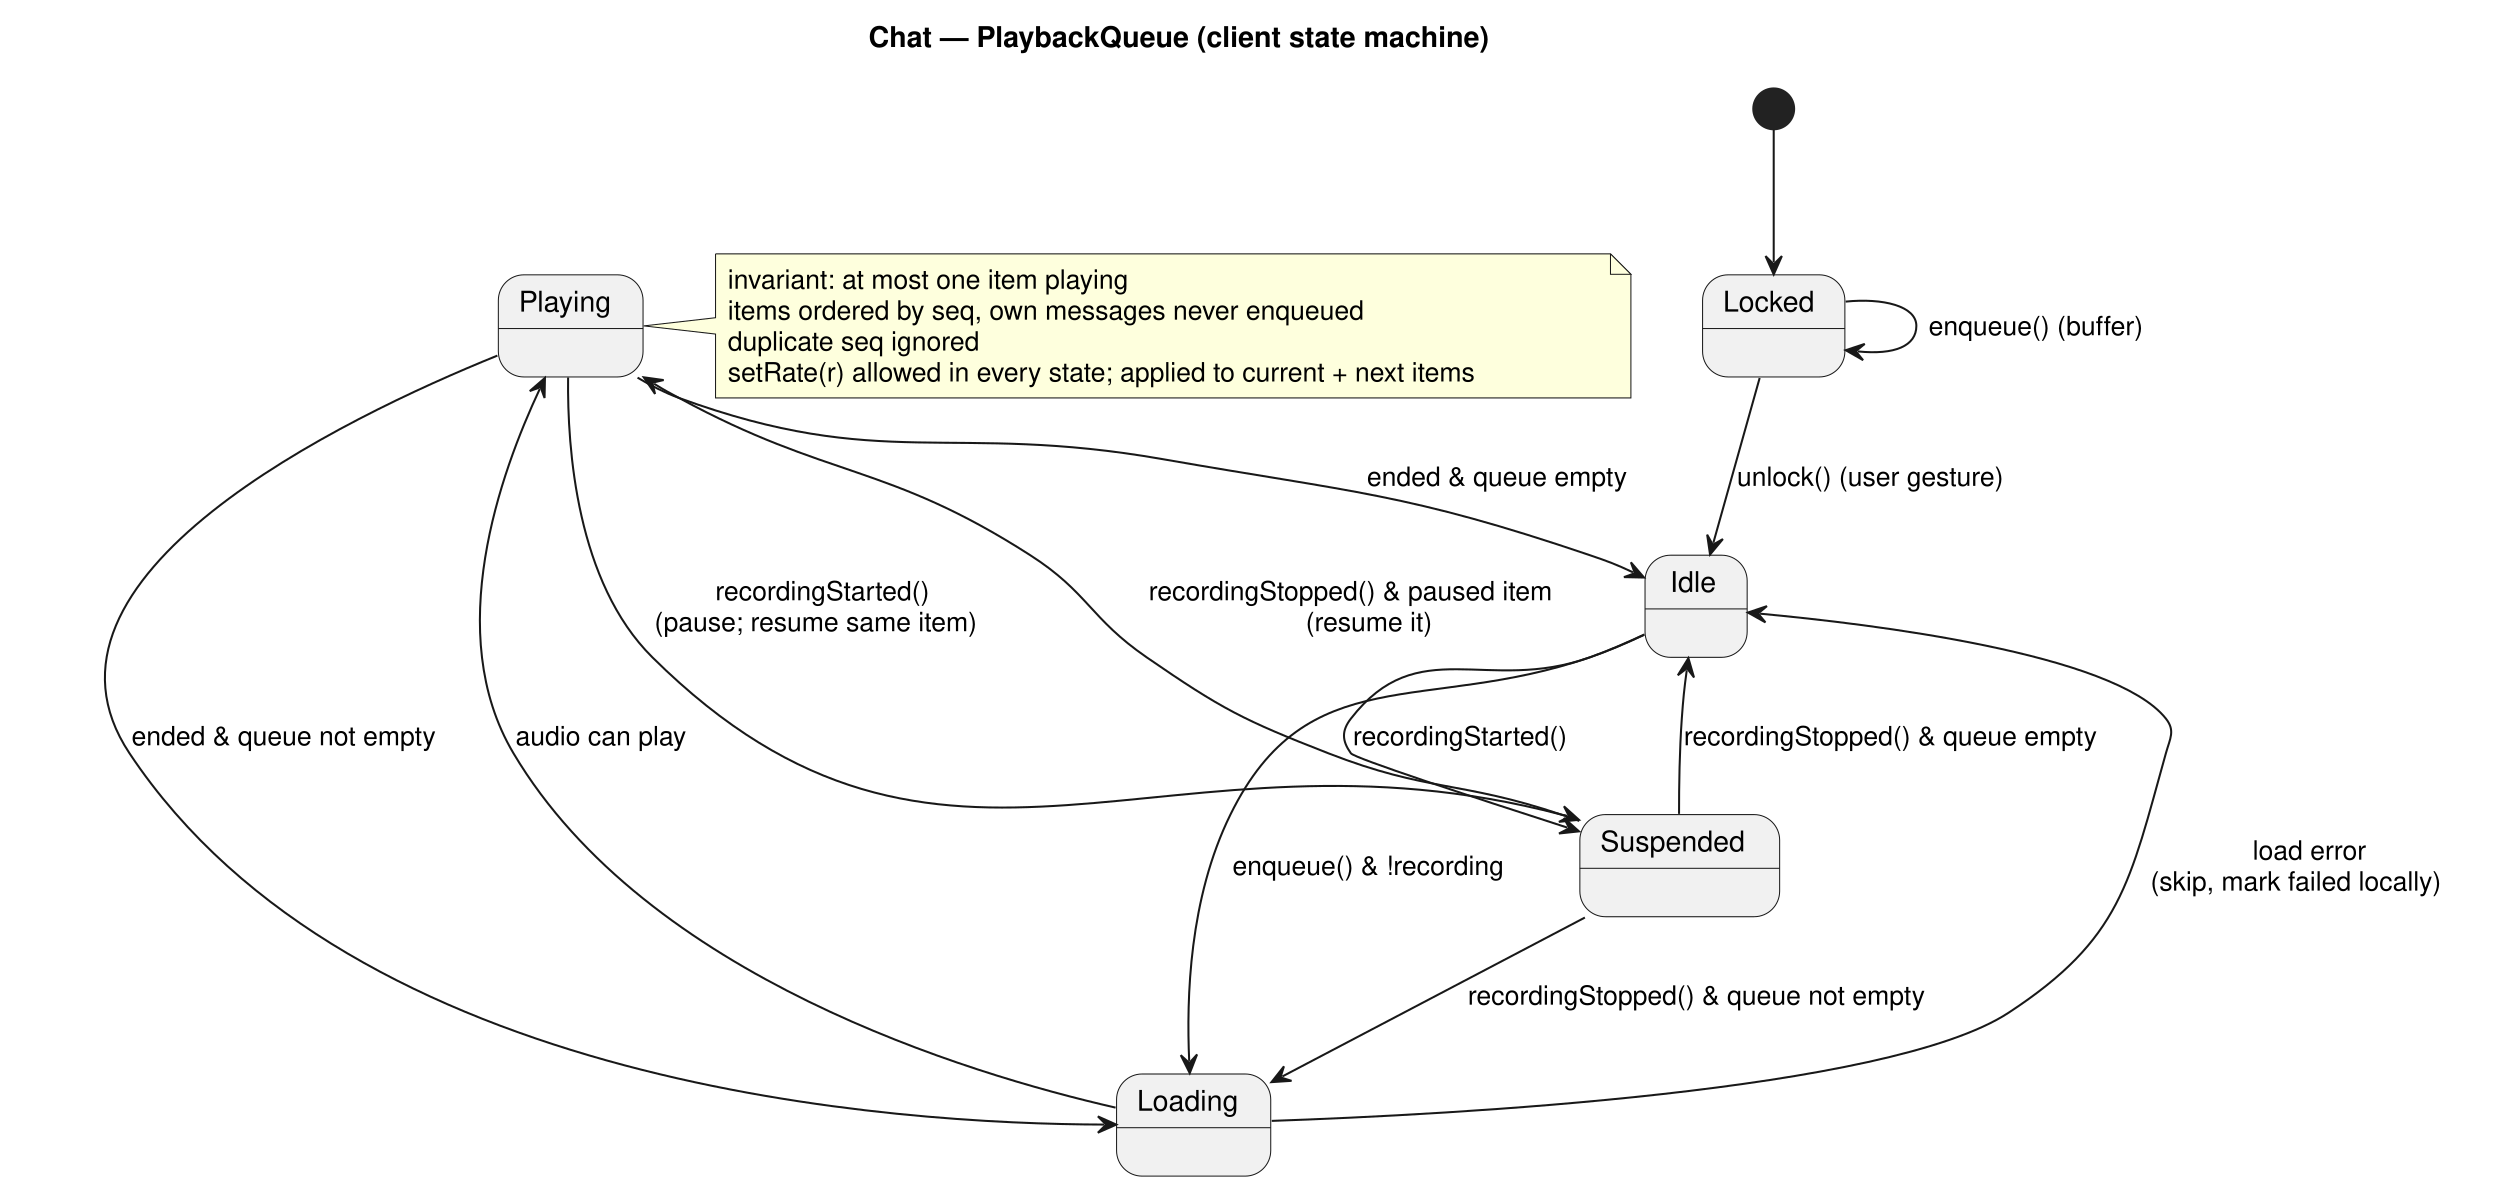
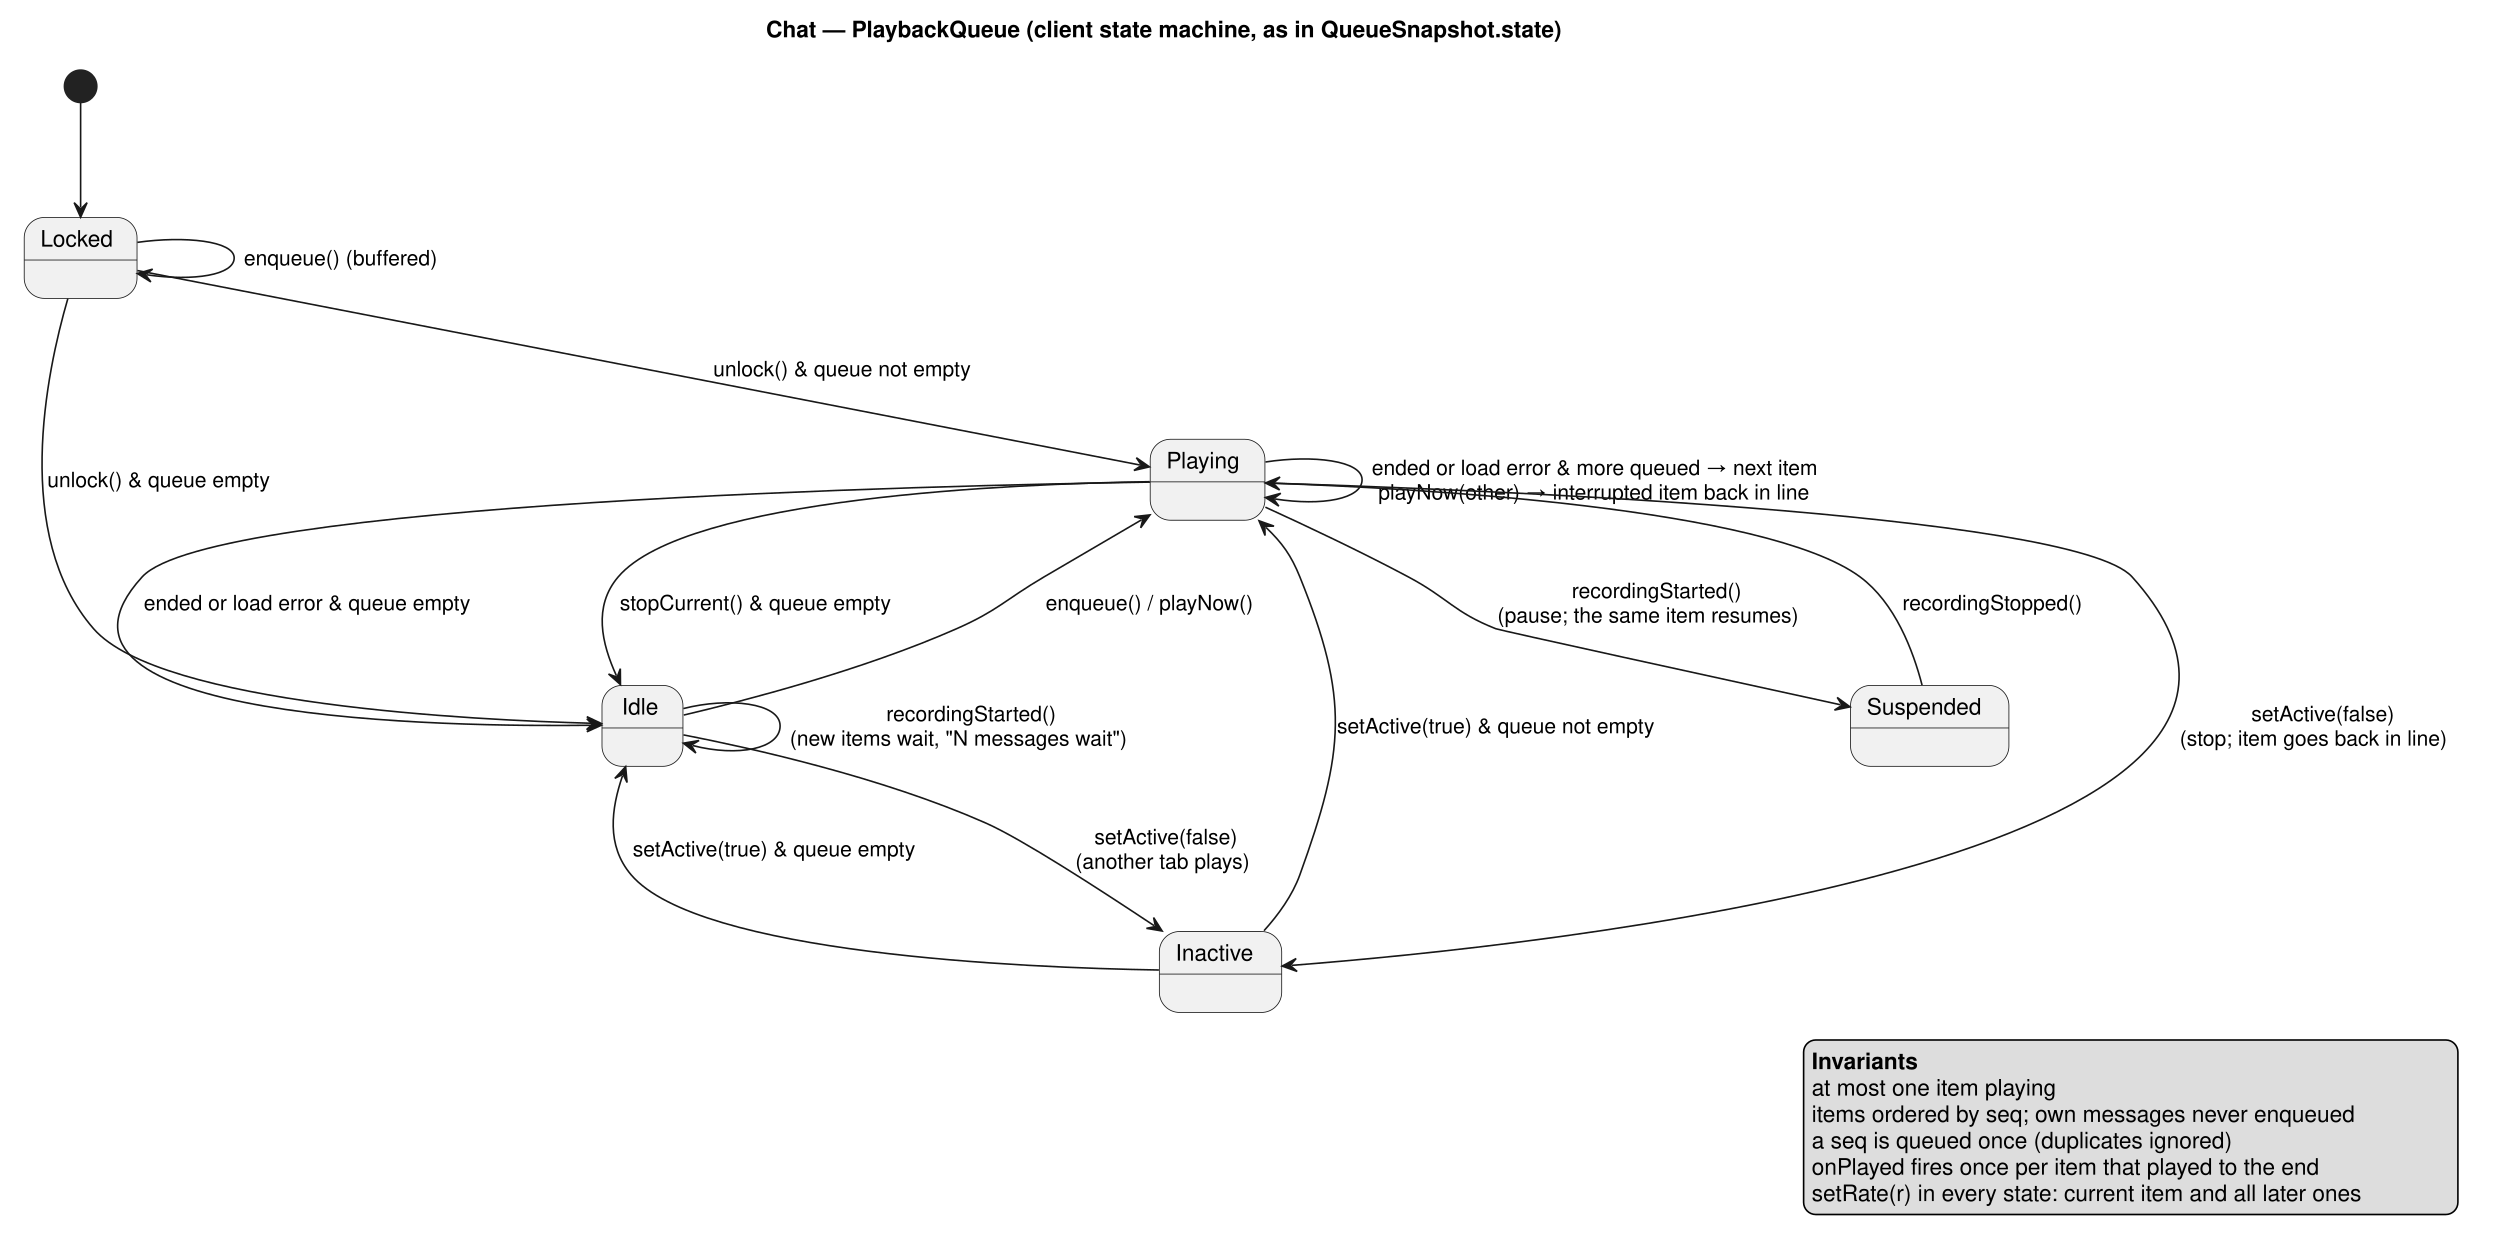
- <svg xmlns="http://www.w3.org/2000/svg" contentStyleType="text/css" data-diagram-type="STATE" height="581px" preserveAspectRatio="none" style="width:1224px;height:581px;background:#FFFFFF;" version="1.1" viewBox="0 0 1224 581" width="1224px" zoomAndPan="magnify">
+ <svg xmlns="http://www.w3.org/2000/svg" contentStyleType="text/css" data-diagram-type="STATE" height="770px" preserveAspectRatio="none" style="width:1544px;height:770px;background:#FFFFFF;" version="1.1" viewBox="0 0 1544 770" width="1544px" zoomAndPan="magnify">
  <defs />
  <g>
-     <g class="title" data-source-line="225">
-       <text fill="#000000" font-family="Helvetica" font-size="14" font-weight="bold" lengthAdjust="spacing" textLength="360.356" x="425.234" y="22.995">Chat — PlaybackQueue (client state machine)</text>
+     <g class="title" data-source-line="229">
+       <text fill="#000000" font-family="Helvetica" font-size="14" font-weight="bold" lengthAdjust="spacing" textLength="583.775" x="473.114" y="22.995">Chat — PlaybackQueue (client state machine, as in QueueSnapshot.state)</text>
    </g>
-     <ellipse cx="868.41" cy="53.297" fill="#222222" rx="10" ry="10" style="stroke:#222222;stroke-width:1;" />
+     <ellipse cx="49.79" cy="53.297" fill="#222222" rx="10" ry="10" style="stroke:#222222;stroke-width:1;" />
    <g id="Locked">
-       <rect fill="#F1F1F1" height="50" rx="12.5" ry="12.5" style="stroke:#181818;stroke-width:0.5;" width="69.67" x="833.58" y="134.557" />
-       <line style="stroke:#181818;stroke-width:0.5;" x1="833.58" x2="903.25" y1="160.854" y2="160.854" />
-       <text fill="#000000" font-family="Helvetica" font-size="14" lengthAdjust="spacing" textLength="49.67" x="843.58" y="152.552">Locked</text>
+       <rect fill="#F1F1F1" height="50" rx="12.5" ry="12.5" style="stroke:#181818;stroke-width:0.5;" width="69.67" x="14.96" y="134.297" />
+       <line style="stroke:#181818;stroke-width:0.5;" x1="14.96" x2="84.63" y1="160.594" y2="160.594" />
+       <text fill="#000000" font-family="Helvetica" font-size="14" lengthAdjust="spacing" textLength="49.67" x="24.96" y="152.292">Locked</text>
+     </g>
+     <g id="Playing">
+       <rect fill="#F1F1F1" height="50" rx="12.5" ry="12.5" style="stroke:#181818;stroke-width:0.5;" width="70.846" x="710.37" y="271.297" />
+       <line style="stroke:#181818;stroke-width:0.5;" x1="710.37" x2="781.216" y1="297.594" y2="297.594" />
+       <text fill="#000000" font-family="Helvetica" font-size="14" lengthAdjust="spacing" textLength="50.846" x="720.37" y="289.292">Playing</text>
    </g>
    <g id="Idle">
-       <rect fill="#F1F1F1" height="50" rx="12.5" ry="12.5" style="stroke:#181818;stroke-width:0.5;" width="50" x="805.41" y="271.827" />
-       <line style="stroke:#181818;stroke-width:0.5;" x1="805.41" x2="855.41" y1="298.124" y2="298.124" />
-       <text fill="#000000" font-family="Helvetica" font-size="14" lengthAdjust="spacing" textLength="25.519" x="817.651" y="289.822">Idle</text>
-     </g>
-     <g id="Loading">
-       <rect fill="#F1F1F1" height="50" rx="12.5" ry="12.5" style="stroke:#181818;stroke-width:0.5;" width="75.481" x="546.67" y="525.827" />
-       <line style="stroke:#181818;stroke-width:0.5;" x1="546.67" x2="622.15" y1="552.124" y2="552.124" />
-       <text fill="#000000" font-family="Helvetica" font-size="14" lengthAdjust="spacing" textLength="55.48" x="556.67" y="543.822">Loading</text>
-     </g>
-     <g id="Playing">
-       <rect fill="#F1F1F1" height="50" rx="12.5" ry="12.5" style="stroke:#181818;stroke-width:0.5;" width="70.846" x="243.99" y="134.557" />
-       <line style="stroke:#181818;stroke-width:0.5;" x1="243.99" x2="314.836" y1="160.854" y2="160.854" />
-       <text fill="#000000" font-family="Helvetica" font-size="14" lengthAdjust="spacing" textLength="50.846" x="253.99" y="152.552">Playing</text>
+       <rect fill="#F1F1F1" height="50" rx="12.5" ry="12.5" style="stroke:#181818;stroke-width:0.5;" width="50" x="371.79" y="423.297" />
+       <line style="stroke:#181818;stroke-width:0.5;" x1="371.79" x2="421.79" y1="449.594" y2="449.594" />
+       <text fill="#000000" font-family="Helvetica" font-size="14" lengthAdjust="spacing" textLength="25.519" x="384.031" y="441.292">Idle</text>
    </g>
    <g id="Suspended">
-       <rect fill="#F1F1F1" height="50" rx="12.5" ry="12.5" style="stroke:#181818;stroke-width:0.5;" width="97.814" x="773.5" y="398.827" />
-       <line style="stroke:#181818;stroke-width:0.5;" x1="773.5" x2="871.313" y1="425.124" y2="425.124" />
-       <text fill="#000000" font-family="Helvetica" font-size="14" lengthAdjust="spacing" textLength="77.814" x="783.5" y="416.822">Suspended</text>
+       <rect fill="#F1F1F1" height="50" rx="12.5" ry="12.5" style="stroke:#181818;stroke-width:0.5;" width="97.814" x="1142.89" y="423.297" />
+       <line style="stroke:#181818;stroke-width:0.5;" x1="1142.89" x2="1240.704" y1="449.594" y2="449.594" />
+       <text fill="#000000" font-family="Helvetica" font-size="14" lengthAdjust="spacing" textLength="77.814" x="1152.89" y="441.292">Suspended</text>
    </g>
-     <g class="entity" data-entity="GMN2" data-source-line="245" data-uid="ent0003" id="entity_GMN2">
-       <path d="M350.33,124.297 L350.33,155.557 L315.13,159.557 L350.33,163.557 L350.33,194.828 A0,0 0 0 0 350.33,194.828 L798.489,194.828 A0,0 0 0 0 798.489,194.828 L798.489,134.297 L788.489,124.297 L350.33,124.297 A0,0 0 0 0 350.33,124.297" fill="#FEFFDD" style="stroke:#181818;stroke-width:0.5;" />
-       <path d="M788.489,124.297 L788.489,134.297 L798.489,134.297 L788.489,124.297" fill="#FEFFDD" style="stroke:#181818;stroke-width:0.5;" />
-       <text fill="#000000" font-family="Helvetica" font-size="13" lengthAdjust="spacing" textLength="229.55" x="356.33" y="141.364">invariant: at most one item playing</text>
-       <text fill="#000000" font-family="Helvetica" font-size="13" lengthAdjust="spacing" textLength="353.825" x="356.33" y="156.497">items ordered by seq, own messages never enqueued</text>
-       <text fill="#000000" font-family="Helvetica" font-size="13" lengthAdjust="spacing" textLength="141.115" x="356.33" y="171.629">duplicate seq ignored</text>
-       <text fill="#000000" font-family="Helvetica" font-size="13" lengthAdjust="spacing" textLength="427.159" x="356.33" y="186.762">setRate(r) allowed in every state; applied to current + next items</text>
+     <g id="Inactive">
+       <rect fill="#F1F1F1" height="50" rx="12.5" ry="12.5" style="stroke:#181818;stroke-width:0.5;" width="75.556" x="716.02" y="575.297" />
+       <line style="stroke:#181818;stroke-width:0.5;" x1="716.02" x2="791.576" y1="601.594" y2="601.594" />
+       <text fill="#000000" font-family="Helvetica" font-size="14" lengthAdjust="spacing" textLength="55.556" x="726.02" y="593.292">Inactive</text>
    </g>
-     <g class="link" data-entity-1=".start." data-entity-2="Locked" data-source-line="230" data-uid="lnk4" id="link_.start._Locked">
-       <path d="M868.41,63.547 C868.41,79.297 868.41,105.797 868.41,128.377" fill="none" id="*start*-to-Locked" style="stroke:#181818;stroke-width:1;" />
-       <polygon fill="#181818" points="868.41,134.377,872.41,125.377,868.41,129.377,864.41,125.377,868.41,134.377" style="stroke:#181818;stroke-width:1;" />
+     <g class="link" data-entity-1=".start." data-entity-2="Locked" data-source-line="236" data-uid="lnk4" id="link_.start._Locked">
+       <path d="M49.79,63.527 C49.79,79.237 49.79,105.657 49.79,128.167" fill="none" id="*start*-to-Locked" style="stroke:#181818;stroke-width:1;" />
+       <polygon fill="#181818" points="49.79,134.167,53.79,125.167,49.79,129.167,45.79,125.167,49.79,134.167" style="stroke:#181818;stroke-width:1;" />
    </g>
-     <g class="link" data-entity-1="Locked" data-entity-2="Idle" data-source-line="231" data-uid="lnk6" id="link_Locked_Idle">
-       <path d="M861.53,185.057 C854.64,209.567 845.733,241.291 838.863,265.741" fill="none" id="Locked-to-Idle" style="stroke:#181818;stroke-width:1;" />
-       <polygon fill="#181818" points="837.24,271.517,843.525,263.934,838.592,266.703,835.824,261.77,837.24,271.517" style="stroke:#181818;stroke-width:1;" />
-       <text fill="#000000" font-family="Helvetica" font-size="13" lengthAdjust="spacing" textLength="149.329" x="850.41" y="237.894">unlock() (user gesture)</text>
+     <g class="link" data-entity-1="Locked" data-entity-2="Locked" data-source-line="237" data-uid="lnk5" id="link_Locked_Locked">
+       <path d="M84.81,149.687 C114.06,145.577 144.63,148.777 144.63,159.297 C144.63,169.817 120.002,173.852 90.752,169.742" fill="none" id="Locked-to-Locked" style="stroke:#181818;stroke-width:1;" />
+       <polygon fill="#181818" points="84.81,168.907,93.166,174.12,89.761,169.603,94.279,166.198,84.81,168.907" style="stroke:#181818;stroke-width:1;" />
+       <text fill="#000000" font-family="Helvetica" font-size="13" lengthAdjust="spacing" textLength="136.621" x="150.63" y="163.864">enqueue() (buffered)</text>
    </g>
-     <g class="link" data-entity-1="Idle" data-entity-2="Loading" data-source-line="232" data-uid="lnk8" id="link_Idle_Loading">
-       <path d="M804.91,310.847 C796.61,314.747 787.25,318.787 778.41,321.827 C697.67,349.597 640.11,322.217 602.41,398.827 C582.25,439.807 580.842,488.363 582.232,519.433" fill="none" id="Idle-to-Loading" style="stroke:#181818;stroke-width:1;" />
-       <polygon fill="#181818" points="582.5,525.427,586.094,516.257,582.277,520.432,578.102,516.615,582.5,525.427" style="stroke:#181818;stroke-width:1;" />
-       <text fill="#000000" font-family="Helvetica" font-size="13" lengthAdjust="spacing" textLength="152.864" x="603.41" y="428.394">enqueue() &amp; !recording</text>
+     <g class="link" data-entity-1="Locked" data-entity-2="Playing" data-source-line="238" data-uid="lnk7" id="link_Locked_Playing">
+       <path d="M84.79,167.087 C203.46,190.107 584,263.914 704.01,287.194" fill="none" id="Locked-to-Playing" style="stroke:#181818;stroke-width:1;" />
+       <polygon fill="#181818" points="709.9,288.337,701.826,282.696,704.991,287.385,700.303,290.55,709.9,288.337" style="stroke:#181818;stroke-width:1;" />
+       <text fill="#000000" font-family="Helvetica" font-size="13" lengthAdjust="spacing" textLength="183.25" x="440.47" y="232.364">unlock() &amp; queue not empty</text>
    </g>
-     <g class="link" data-entity-1="Loading" data-entity-2="Idle" data-source-line="234" data-uid="lnk11" id="link_Loading_Idle">
-       <path d="M622.63,548.787 C710.6,545.747 924.43,534.477 983.41,495.827 C1038.62,459.647 1042.64,432.397 1060.41,368.827 C1062.44,361.547 1065.1,357.747 1060.41,351.827 C1035.06,319.837 916.114,305.512 861.744,300.462" fill="none" id="Loading-to-Idle" style="stroke:#181818;stroke-width:1;" />
-       <polygon fill="#181818" points="855.77,299.907,864.361,304.722,860.749,300.369,865.101,296.756,855.77,299.907" style="stroke:#181818;stroke-width:1;" />
-       <text fill="#000000" font-family="Helvetica" font-size="13" lengthAdjust="spacing" textLength="63.902" x="1102.896" y="420.894">load error</text>
-       <text fill="#000000" font-family="Helvetica" font-size="13" lengthAdjust="spacing" textLength="163.954" x="1052.87" y="436.027">(skip, mark failed locally)</text>
+     <g class="link" data-entity-1="Locked" data-entity-2="Idle" data-source-line="239" data-uid="lnk9" id="link_Locked_Idle">
+       <path d="M41.89,184.457 C28.53,230.337 7.58,330.667 57.79,388.297 C98.91,435.477 293.762,444.789 365.372,446.679" fill="none" id="Locked-to-Idle" style="stroke:#181818;stroke-width:1;" />
+       <polygon fill="#181818" points="371.37,446.837,362.479,442.601,366.372,446.705,362.268,450.598,371.37,446.837" style="stroke:#181818;stroke-width:1;" />
+       <text fill="#000000" font-family="Helvetica" font-size="13" lengthAdjust="spacing" textLength="157.828" x="29.19" y="300.864">unlock() &amp; queue empty</text>
    </g>
-     <g class="link" data-entity-1="Loading" data-entity-2="Playing" data-source-line="233" data-uid="lnk10" id="link_Loading_Playing">
-       <path d="M546.19,542.297 C473.44,525.677 316.49,478.267 251.41,368.827 C216.54,310.187 245.002,231.519 264.262,190.449" fill="none" id="Loading-to-Playing" style="stroke:#181818;stroke-width:1;" />
-       <polygon fill="#181818" points="266.81,185.017,259.367,191.467,264.687,189.544,266.61,194.864,266.81,185.017" style="stroke:#181818;stroke-width:1;" />
-       <text fill="#000000" font-family="Helvetica" font-size="13" lengthAdjust="spacing" textLength="95.164" x="252.41" y="364.894">audio can play</text>
+     <g class="link" data-entity-1="Idle" data-entity-2="Playing" data-source-line="240" data-uid="lnk10" id="link_Idle_Playing">
+       <path d="M422.29,441.617 C460.05,432.747 532.65,413.927 590.79,388.297 C616.32,377.047 620.75,370.447 644.79,356.297 C666.5,343.527 685.686,332.308 705.056,321.018" fill="none" id="Idle-to-Playing" style="stroke:#181818;stroke-width:1;" />
+       <polygon fill="#181818" points="710.24,317.997,700.45,319.073,705.92,320.515,704.479,325.985,710.24,317.997" style="stroke:#181818;stroke-width:1;" />
+       <text fill="#000000" font-family="Helvetica" font-size="13" lengthAdjust="spacing" textLength="145.73" x="645.79" y="376.864">enqueue() / playNow()</text>
    </g>
-     <g class="link" data-entity-1="Playing" data-entity-2="Loading" data-source-line="236" data-uid="lnk13" id="link_Playing_Loading">
-       <path d="M243.52,174.097 C168.37,204.547 6,282.517 63.41,368.827 C173.18,533.867 440.08,550.331 540.52,550.591" fill="none" id="Playing-to-Loading" style="stroke:#181818;stroke-width:1;" />
-       <polygon fill="#181818" points="546.52,550.607,537.53,546.584,541.52,550.594,537.51,554.584,546.52,550.607" style="stroke:#181818;stroke-width:1;" />
-       <text fill="#000000" font-family="Helvetica" font-size="13" lengthAdjust="spacing" textLength="171.126" x="64.41" y="364.894">ended &amp; queue not empty</text>
+     <g class="link" data-entity-1="Playing" data-entity-2="Idle" data-source-line="242" data-uid="lnk12" id="link_Playing_Idle">
+       <path d="M710.3,297.747 C579.53,299.767 130.07,310.057 87.79,356.297 C6,445.757 278.231,449.044 365.461,447.924" fill="none" id="Playing-to-Idle" style="stroke:#181818;stroke-width:1;" />
+       <polygon fill="#181818" points="371.46,447.847,362.409,443.963,366.46,447.911,362.512,451.962,371.46,447.847" style="stroke:#181818;stroke-width:1;" />
+       <text fill="#000000" font-family="Helvetica" font-size="13" lengthAdjust="spacing" textLength="231.169" x="88.79" y="376.864">ended or load error &amp; queue empty</text>
    </g>
-     <g class="link" data-entity-1="Playing" data-entity-2="Idle" data-source-line="235" data-uid="lnk12" id="link_Playing_Idle">
-       <path d="M312.14,184.897 C318.6,188.767 325.51,192.307 332.41,194.827 C432.15,231.227 464.83,206.497 569.41,224.827 C663.19,241.267 688.24,241.267 778.41,271.827 C787.26,274.827 791.191,276.302 799.501,280.212" fill="none" id="Playing-to-Idle" style="stroke:#181818;stroke-width:1;" />
-       <polygon fill="#181818" points="804.93,282.767,798.489,275.316,800.406,280.638,795.083,282.555,804.93,282.767" style="stroke:#181818;stroke-width:1;" />
-       <text fill="#000000" font-family="Helvetica" font-size="13" lengthAdjust="spacing" textLength="145.704" x="669.23" y="237.894">ended &amp; queue empty</text>
+     <g class="link" data-entity-1="Playing" data-entity-2="Idle" data-source-line="243" data-uid="lnk13" id="link_Playing_Idle">
+       <path d="M709.94,297.487 C626.61,298.767 423.75,306.997 381.79,356.297 C366.23,374.587 371.567,397.225 380.717,417.355" fill="none" id="Playing-to-Idle-1" style="stroke:#181818;stroke-width:1;" />
+       <polygon fill="#181818" points="383.2,422.817,383.117,412.968,381.131,418.265,375.834,416.279,383.2,422.817" style="stroke:#181818;stroke-width:1;" />
+       <text fill="#000000" font-family="Helvetica" font-size="13" lengthAdjust="spacing" textLength="192.524" x="382.79" y="376.864">stopCurrent() &amp; queue empty</text>
    </g>
-     <g class="link" data-entity-1="Idle" data-entity-2="Suspended" data-source-line="237" data-uid="lnk15" id="link_Idle_Suspended">
-       <path d="M805.14,310.607 C796.77,314.537 787.31,318.657 778.41,321.827 C727.83,339.817 694.32,309.417 661.41,351.827 C656.78,357.797 657,362.697 661.41,368.827 C663.14,371.237 720.67,390.135 767.36,405.195" fill="none" id="Idle-to-Suspended" style="stroke:#181818;stroke-width:1;" />
-       <polygon fill="#181818" points="773.07,407.037,765.732,400.467,768.311,405.502,763.277,408.081,773.07,407.037" style="stroke:#181818;stroke-width:1;" />
-       <text fill="#000000" font-family="Helvetica" font-size="13" lengthAdjust="spacing" textLength="120.294" x="662.41" y="364.894">recordingStarted()</text>
+     <g class="link" data-entity-1="Playing" data-entity-2="Playing" data-source-line="241" data-uid="lnk11" id="link_Playing_Playing">
+       <path d="M781.52,285.337 C810.81,280.807 841.22,284.457 841.22,296.297 C841.22,308.137 816.74,312.704 787.449,308.174" fill="none" id="Playing-to-Playing" style="stroke:#181818;stroke-width:1;" />
+       <polygon fill="#181818" points="781.52,307.257,789.803,312.586,786.461,308.021,791.026,304.68,781.52,307.257" style="stroke:#181818;stroke-width:1;" />
+       <text fill="#000000" font-family="Helvetica" font-size="13" lengthAdjust="spacing" textLength="313.365" x="847.22" y="293.364">ended or load error &amp; more queued → next item</text>
+       <text fill="#000000" font-family="Helvetica" font-size="13" lengthAdjust="spacing" textLength="305.348" x="851.229" y="308.497">playNow(other) → interrupted item back in line</text>
    </g>
-     <g class="link" data-entity-1="Suspended" data-entity-2="Idle" data-source-line="240" data-uid="lnk18" id="link_Suspended_Idle">
-       <path d="M822.06,398.477 C822.04,384.757 822.3,367.317 823.41,351.827 C824.11,342.117 824.57,337.422 825.83,328.172" fill="none" id="Suspended-to-Idle" style="stroke:#181818;stroke-width:1;" />
-       <polygon fill="#181818" points="826.64,322.227,821.462,330.605,825.965,327.181,829.389,331.684,826.64,322.227" style="stroke:#181818;stroke-width:1;" />
-       <text fill="#000000" font-family="Helvetica" font-size="13" lengthAdjust="spacing" textLength="231.309" x="824.41" y="364.894">recordingStopped() &amp; queue empty</text>
+     <g class="link" data-entity-1="Playing" data-entity-2="Suspended" data-source-line="244" data-uid="lnk15" id="link_Playing_Suspended">
+       <path d="M781.5,313.237 C806.51,324.657 840.55,340.717 869.79,356.297 C894.42,369.417 897.84,378.057 923.79,388.297 C926.36,389.307 1060.068,418.558 1136.738,435.288" fill="none" id="Playing-to-Suspended" style="stroke:#181818;stroke-width:1;" />
+       <polygon fill="#181818" points="1142.6,436.567,1134.66,430.74,1137.715,435.501,1132.954,438.556,1142.6,436.567" style="stroke:#181818;stroke-width:1;" />
+       <text fill="#000000" font-family="Helvetica" font-size="13" lengthAdjust="spacing" textLength="120.294" x="970.731" y="369.364">recordingStarted()</text>
+       <text fill="#000000" font-family="Helvetica" font-size="13" lengthAdjust="spacing" textLength="212.177" x="924.79" y="384.497">(pause; the same item resumes)</text>
    </g>
-     <g class="link" data-entity-1="Playing" data-entity-2="Suspended" data-source-line="238" data-uid="lnk16" id="link_Playing_Suspended">
-       <path d="M278.14,184.807 C277.7,220.047 282.41,285.197 319.41,321.827 C462.05,463.037 570.27,347.887 764.41,398.827 C767.26,399.577 764.444,398.571 767.334,399.511" fill="none" id="Playing-to-Suspended" style="stroke:#181818;stroke-width:1;" />
-       <polygon fill="#181818" points="773.04,401.367,765.719,394.779,768.285,399.82,763.244,402.387,773.04,401.367" style="stroke:#181818;stroke-width:1;" />
-       <text fill="#000000" font-family="Helvetica" font-size="13" lengthAdjust="spacing" textLength="120.294" x="350.231" y="293.894">recordingStarted()</text>
-       <text fill="#000000" font-family="Helvetica" font-size="13" lengthAdjust="spacing" textLength="179.937" x="320.41" y="309.027">(pause; resume same item)</text>
+     <g class="link" data-entity-1="Suspended" data-entity-2="Playing" data-source-line="245" data-uid="lnk16" id="link_Suspended_Playing">
+       <path d="M1187.06,423.097 C1181.59,401.987 1170.42,372.307 1148.79,356.297 C1090.76,313.327 874.786,301.578 787.426,298.498" fill="none" id="Suspended-to-Playing" style="stroke:#181818;stroke-width:1;" />
+       <polygon fill="#181818" points="781.43,298.287,790.284,302.601,786.427,298.463,790.565,294.606,781.43,298.287" style="stroke:#181818;stroke-width:1;" />
+       <text fill="#000000" font-family="Helvetica" font-size="13" lengthAdjust="spacing" textLength="126.344" x="1174.94" y="376.864">recordingStopped()</text>
    </g>
-     <g class="link" data-entity-1="Suspended" data-entity-2="Playing" data-source-line="239" data-uid="lnk17" id="link_Suspended_Playing">
-       <path d="M773.22,401.947 C770.26,400.847 767.3,399.797 764.41,398.827 C714.76,382.107 699.23,387.847 650.41,368.827 C608.73,352.587 598.25,347.197 561.41,321.827 C533.65,302.717 532.77,290.027 504.41,271.827 C433.92,226.597 406.02,234.787 332.41,194.827 C326.73,191.747 325.946,191.424 320.266,187.894" fill="none" id="Suspended-to-Playing" style="stroke:#181818;stroke-width:1;" />
-       <polygon fill="#181818" points="315.17,184.727,320.703,192.875,319.417,187.366,324.925,186.08,315.17,184.727" style="stroke:#181818;stroke-width:1;" />
-       <text fill="#000000" font-family="Helvetica" font-size="13" lengthAdjust="spacing" textLength="225.729" x="562.41" y="293.894">recordingStopped() &amp; paused item</text>
-       <text fill="#000000" font-family="Helvetica" font-size="13" lengthAdjust="spacing" textLength="72.001" x="639.274" y="309.027">(resume it)</text>
+     <g class="link" data-entity-1="Idle" data-entity-2="Idle" data-source-line="246" data-uid="lnk17" id="link_Idle_Idle">
+       <path d="M422.03,437.607 C449.92,430.487 481.79,434.047 481.79,448.297 C481.79,462.547 455.733,467.591 427.844,460.471" fill="none" id="Idle-to-Idle" style="stroke:#181818;stroke-width:1;" />
+       <polygon fill="#181818" points="422.03,458.987,429.761,465.089,426.875,460.224,431.74,457.337,422.03,458.987" style="stroke:#181818;stroke-width:1;" />
+       <text fill="#000000" font-family="Helvetica" font-size="13" lengthAdjust="spacing" textLength="120.294" x="547.366" y="445.364">recordingStarted()</text>
+       <text fill="#000000" font-family="Helvetica" font-size="13" lengthAdjust="spacing" textLength="239.446" x="487.79" y="460.497">(new items wait, "N messages wait")</text>
    </g>
-     <g class="link" data-entity-1="Suspended" data-entity-2="Loading" data-source-line="241" data-uid="lnk19" id="link_Suspended_Loading">
-       <path d="M775.96,449.227 C731.18,472.747 669.552,505.107 627.822,527.027" fill="none" id="Suspended-to-Loading" style="stroke:#181818;stroke-width:1;" />
-       <polygon fill="#181818" points="622.51,529.817,632.338,529.173,626.937,527.492,628.617,522.09,622.51,529.817" style="stroke:#181818;stroke-width:1;" />
-       <text fill="#000000" font-family="Helvetica" font-size="13" lengthAdjust="spacing" textLength="256.731" x="718.66" y="491.894">recordingStopped() &amp; queue not empty</text>
+     <g class="link" data-entity-1="Idle" data-entity-2="Inactive" data-source-line="247" data-uid="lnk19" id="link_Idle_Inactive">
+       <path d="M422.08,453.867 C462.66,461.747 544.32,479.817 608.79,508.297 C630.68,517.967 677.395,548.143 712.755,571.673" fill="none" id="Idle-to-Inactive" style="stroke:#181818;stroke-width:1;" />
+       <polygon fill="#181818" points="717.75,574.997,712.473,566.681,713.587,572.227,708.041,573.341,717.75,574.997" style="stroke:#181818;stroke-width:1;" />
+       <text fill="#000000" font-family="Helvetica" font-size="13" lengthAdjust="spacing" textLength="101.378" x="675.88" y="521.364">setActive(false)</text>
+       <text fill="#000000" font-family="Helvetica" font-size="13" lengthAdjust="spacing" textLength="124.858" x="664.14" y="536.497">(another tab plays)</text>
    </g>
-     <g class="link" data-entity-1="Locked" data-entity-2="Locked" data-source-line="242" data-uid="lnk20" id="link_Locked_Locked">
-       <path d="M903.62,147.667 C921.83,145.837 938.25,149.797 938.25,159.557 C938.25,169.327 927.8,173.887 909.59,172.057" fill="none" id="Locked-to-Locked" style="stroke:#181818;stroke-width:1;" />
-       <polygon fill="#181818" points="903.62,171.457,912.175,176.337,908.595,171.957,912.975,168.377,903.62,171.457" style="stroke:#181818;stroke-width:1;" />
-       <text fill="#000000" font-family="Helvetica" font-size="13" lengthAdjust="spacing" textLength="120.371" x="944.25" y="164.124">enqueue() (buffer)</text>
+     <g class="link" data-entity-1="Inactive" data-entity-2="Idle" data-source-line="250" data-uid="lnk22" id="link_Inactive_Idle">
+       <path d="M715.75,599.077 C631.11,597.677 431.39,589.177 389.79,540.297 C374.29,522.077 377.575,499.366 384.465,479.146" fill="none" id="Inactive-to-Idle" style="stroke:#181818;stroke-width:1;" />
+       <polygon fill="#181818" points="386.4,473.467,379.711,480.696,384.787,478.2,387.283,483.276,386.4,473.467" style="stroke:#181818;stroke-width:1;" />
+       <text fill="#000000" font-family="Helvetica" font-size="13" lengthAdjust="spacing" textLength="202.097" x="390.79" y="528.864">setActive(true) &amp; queue empty</text>
+     </g>
+     <g class="link" data-entity-1="Playing" data-entity-2="Inactive" data-source-line="248" data-uid="lnk20" id="link_Playing_Inactive">
+       <path d="M781.45,298.267 C900.79,301.877 1280.83,316.427 1316.79,356.297 C1474.2,530.807 947.492,584.572 797.812,596.202" fill="none" id="Playing-to-Inactive" style="stroke:#181818;stroke-width:1;" />
+       <polygon fill="#181818" points="791.83,596.667,801.113,599.958,796.815,596.279,800.493,591.982,791.83,596.667" style="stroke:#181818;stroke-width:1;" />
+       <text fill="#000000" font-family="Helvetica" font-size="13" lengthAdjust="spacing" textLength="101.378" x="1390.408" y="445.364">setActive(false)</text>
+       <text fill="#000000" font-family="Helvetica" font-size="13" lengthAdjust="spacing" textLength="189.814" x="1346.19" y="460.497">(stop; item goes back in line)</text>
+     </g>
+     <g class="link" data-entity-1="Inactive" data-entity-2="Playing" data-source-line="249" data-uid="lnk21" id="link_Inactive_Playing">
+       <path d="M780.65,574.797 C789.47,565.037 798.18,553.067 802.79,540.297 C830.57,463.377 833.44,432.117 802.79,356.297 C797.46,343.097 791.931,335.339 781.891,325.759" fill="none" id="Inactive-to-Playing" style="stroke:#181818;stroke-width:1;" />
+       <polygon fill="#181818" points="777.55,321.617,781.3,330.724,781.167,325.069,786.823,324.936,777.55,321.617" style="stroke:#181818;stroke-width:1;" />
+       <text fill="#000000" font-family="Helvetica" font-size="13" lengthAdjust="spacing" textLength="227.519" x="825.71" y="452.864">setActive(true) &amp; queue not empty</text>
+     </g>
+     <g class="legend" data-source-line="252">
+       <rect fill="#DDDDDD" height="107.781" rx="7.5" ry="7.5" style="stroke:#000000;stroke-width:1;" width="404.092" x="1113.912" y="642.297" />
+       <text fill="#000000" font-family="Helvetica" font-size="14" font-weight="bold" lengthAdjust="spacing" textLength="79.892" x="1118.912" y="660.292">Invariants</text>
+       <text fill="#000000" font-family="Helvetica" font-size="14" lengthAdjust="spacing" textLength="175.827" x="1118.912" y="676.589">at most one item playing</text>
+       <text fill="#000000" font-family="Helvetica" font-size="14" lengthAdjust="spacing" textLength="381.309" x="1118.912" y="692.886">items ordered by seq; own messages never enqueued</text>
+       <text fill="#000000" font-family="Helvetica" font-size="14" lengthAdjust="spacing" textLength="294.246" x="1118.912" y="709.183">a seq is queued once (duplicates ignored)</text>
+       <text fill="#000000" font-family="Helvetica" font-size="14" lengthAdjust="spacing" textLength="362.277" x="1118.912" y="725.48">onPlayed fires once per item that played to the end</text>
+       <text fill="#000000" font-family="Helvetica" font-size="14" lengthAdjust="spacing" textLength="394.092" x="1118.912" y="741.776">setRate(r) in every state: current item and all later ones</text>
    </g>
  </g>
</svg>
